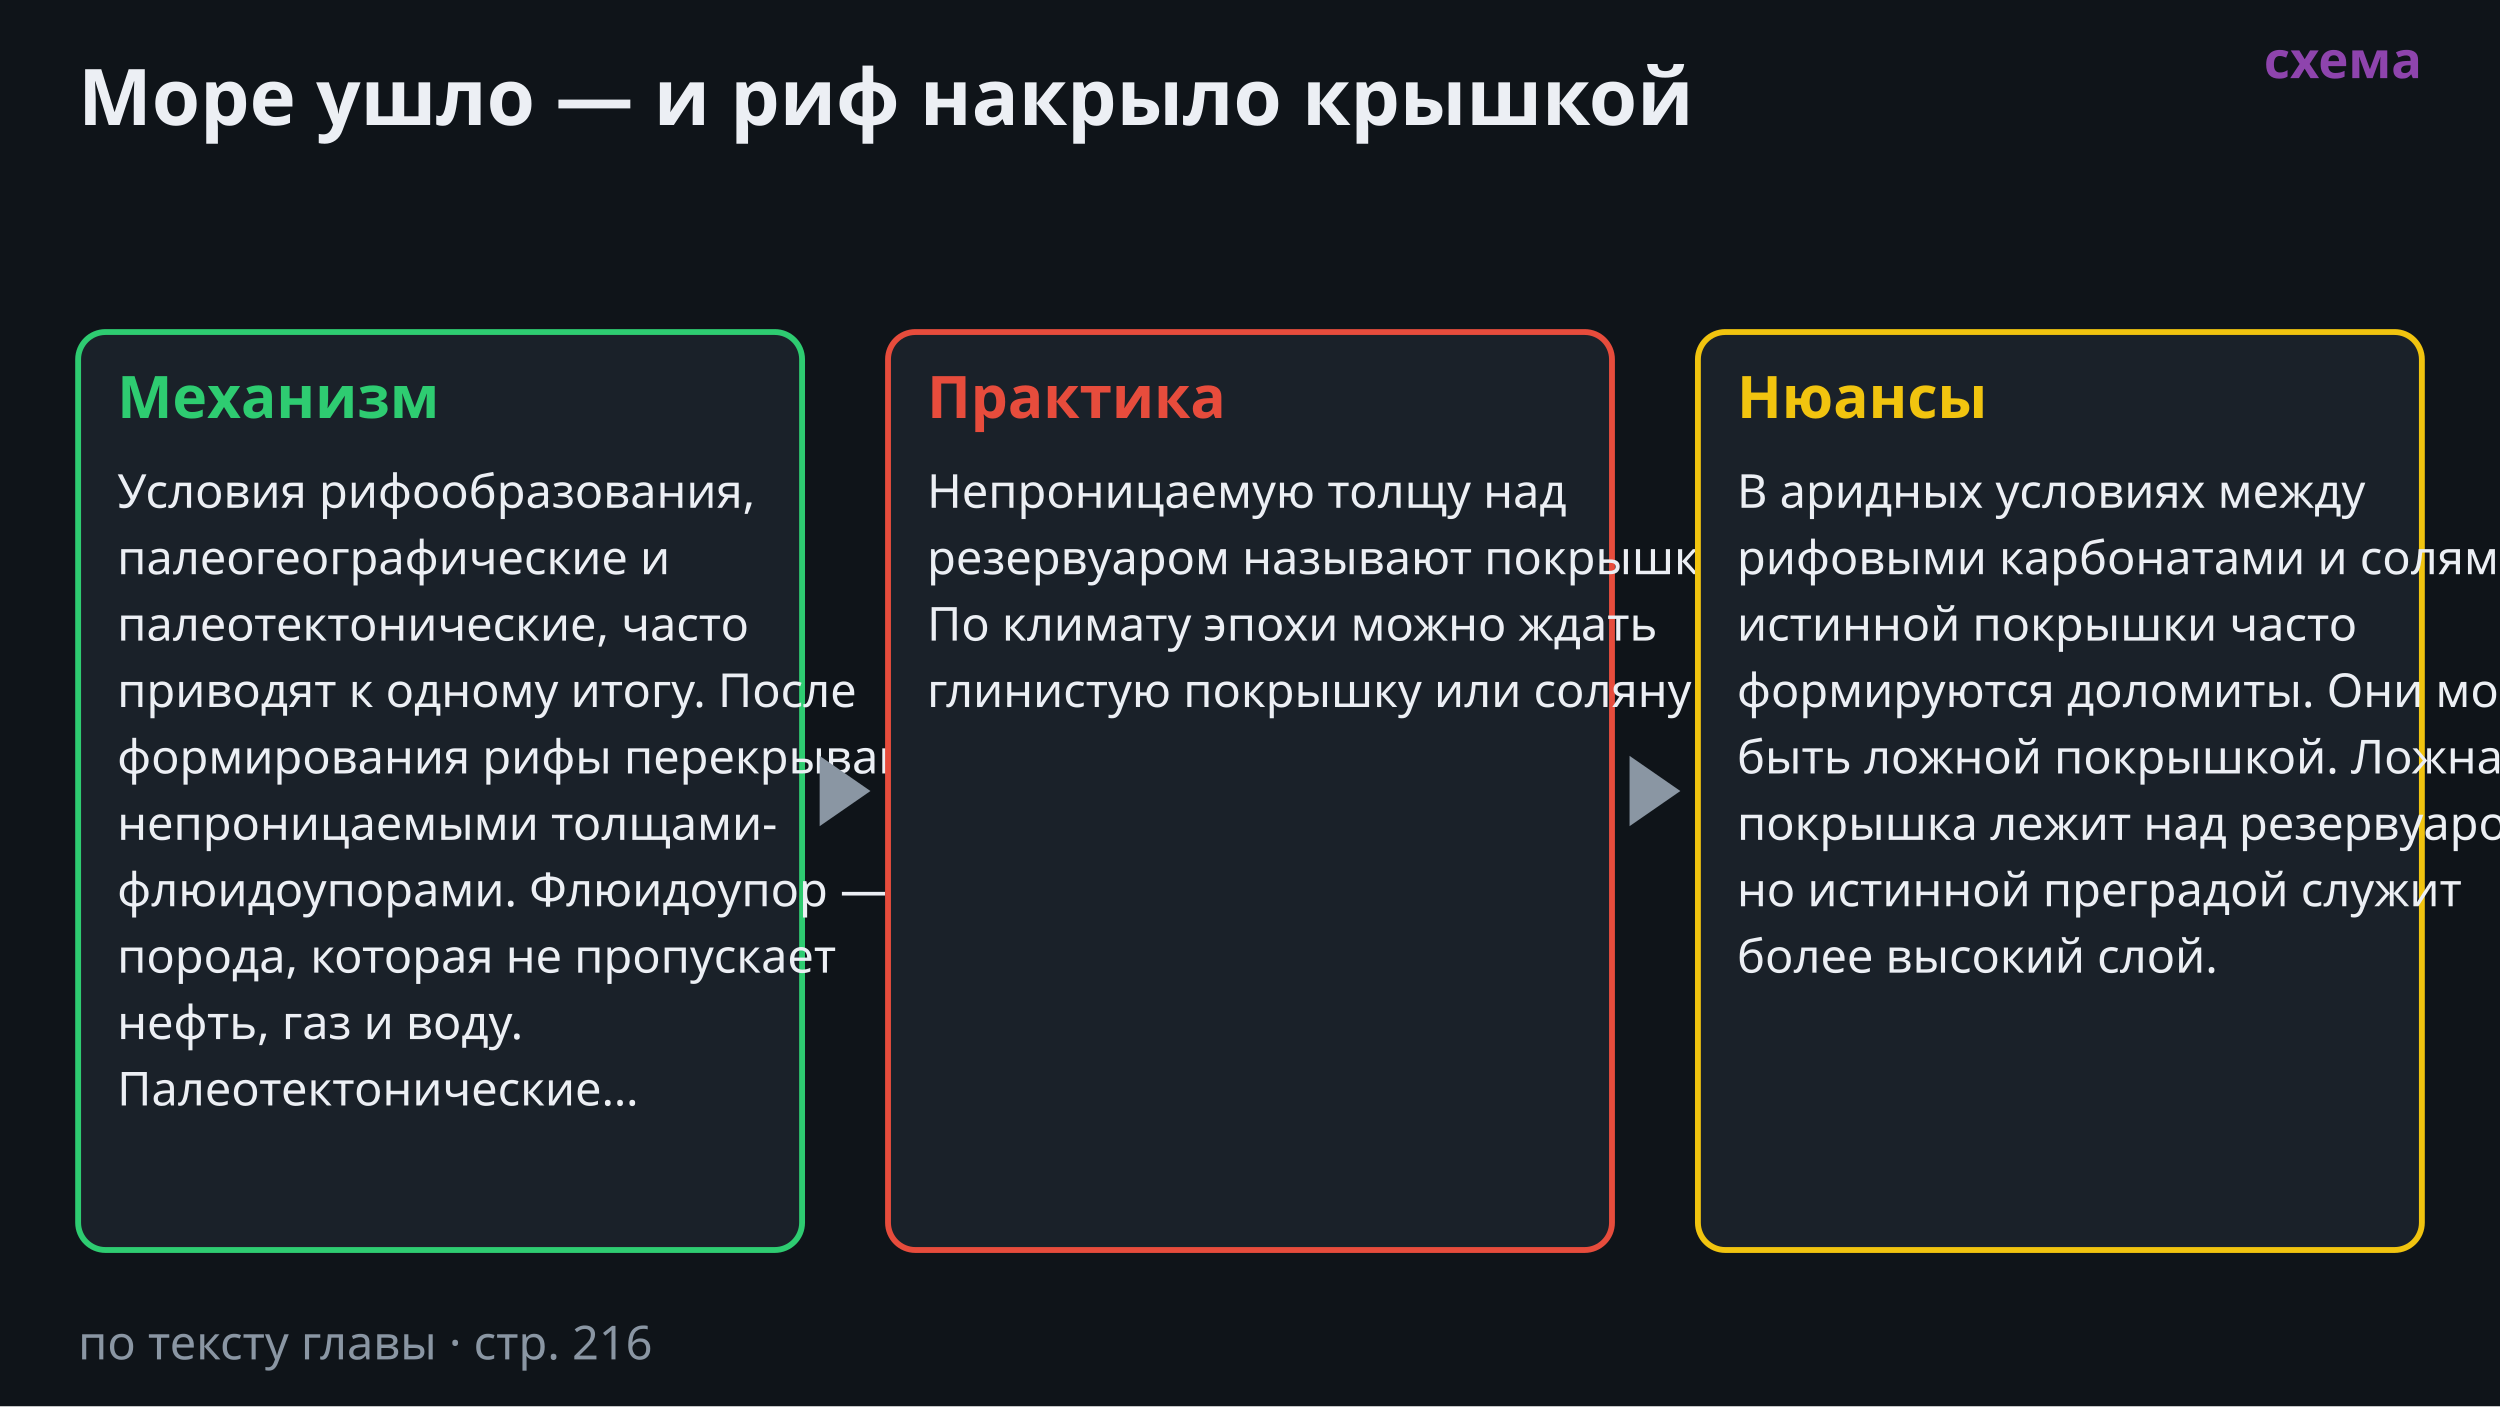
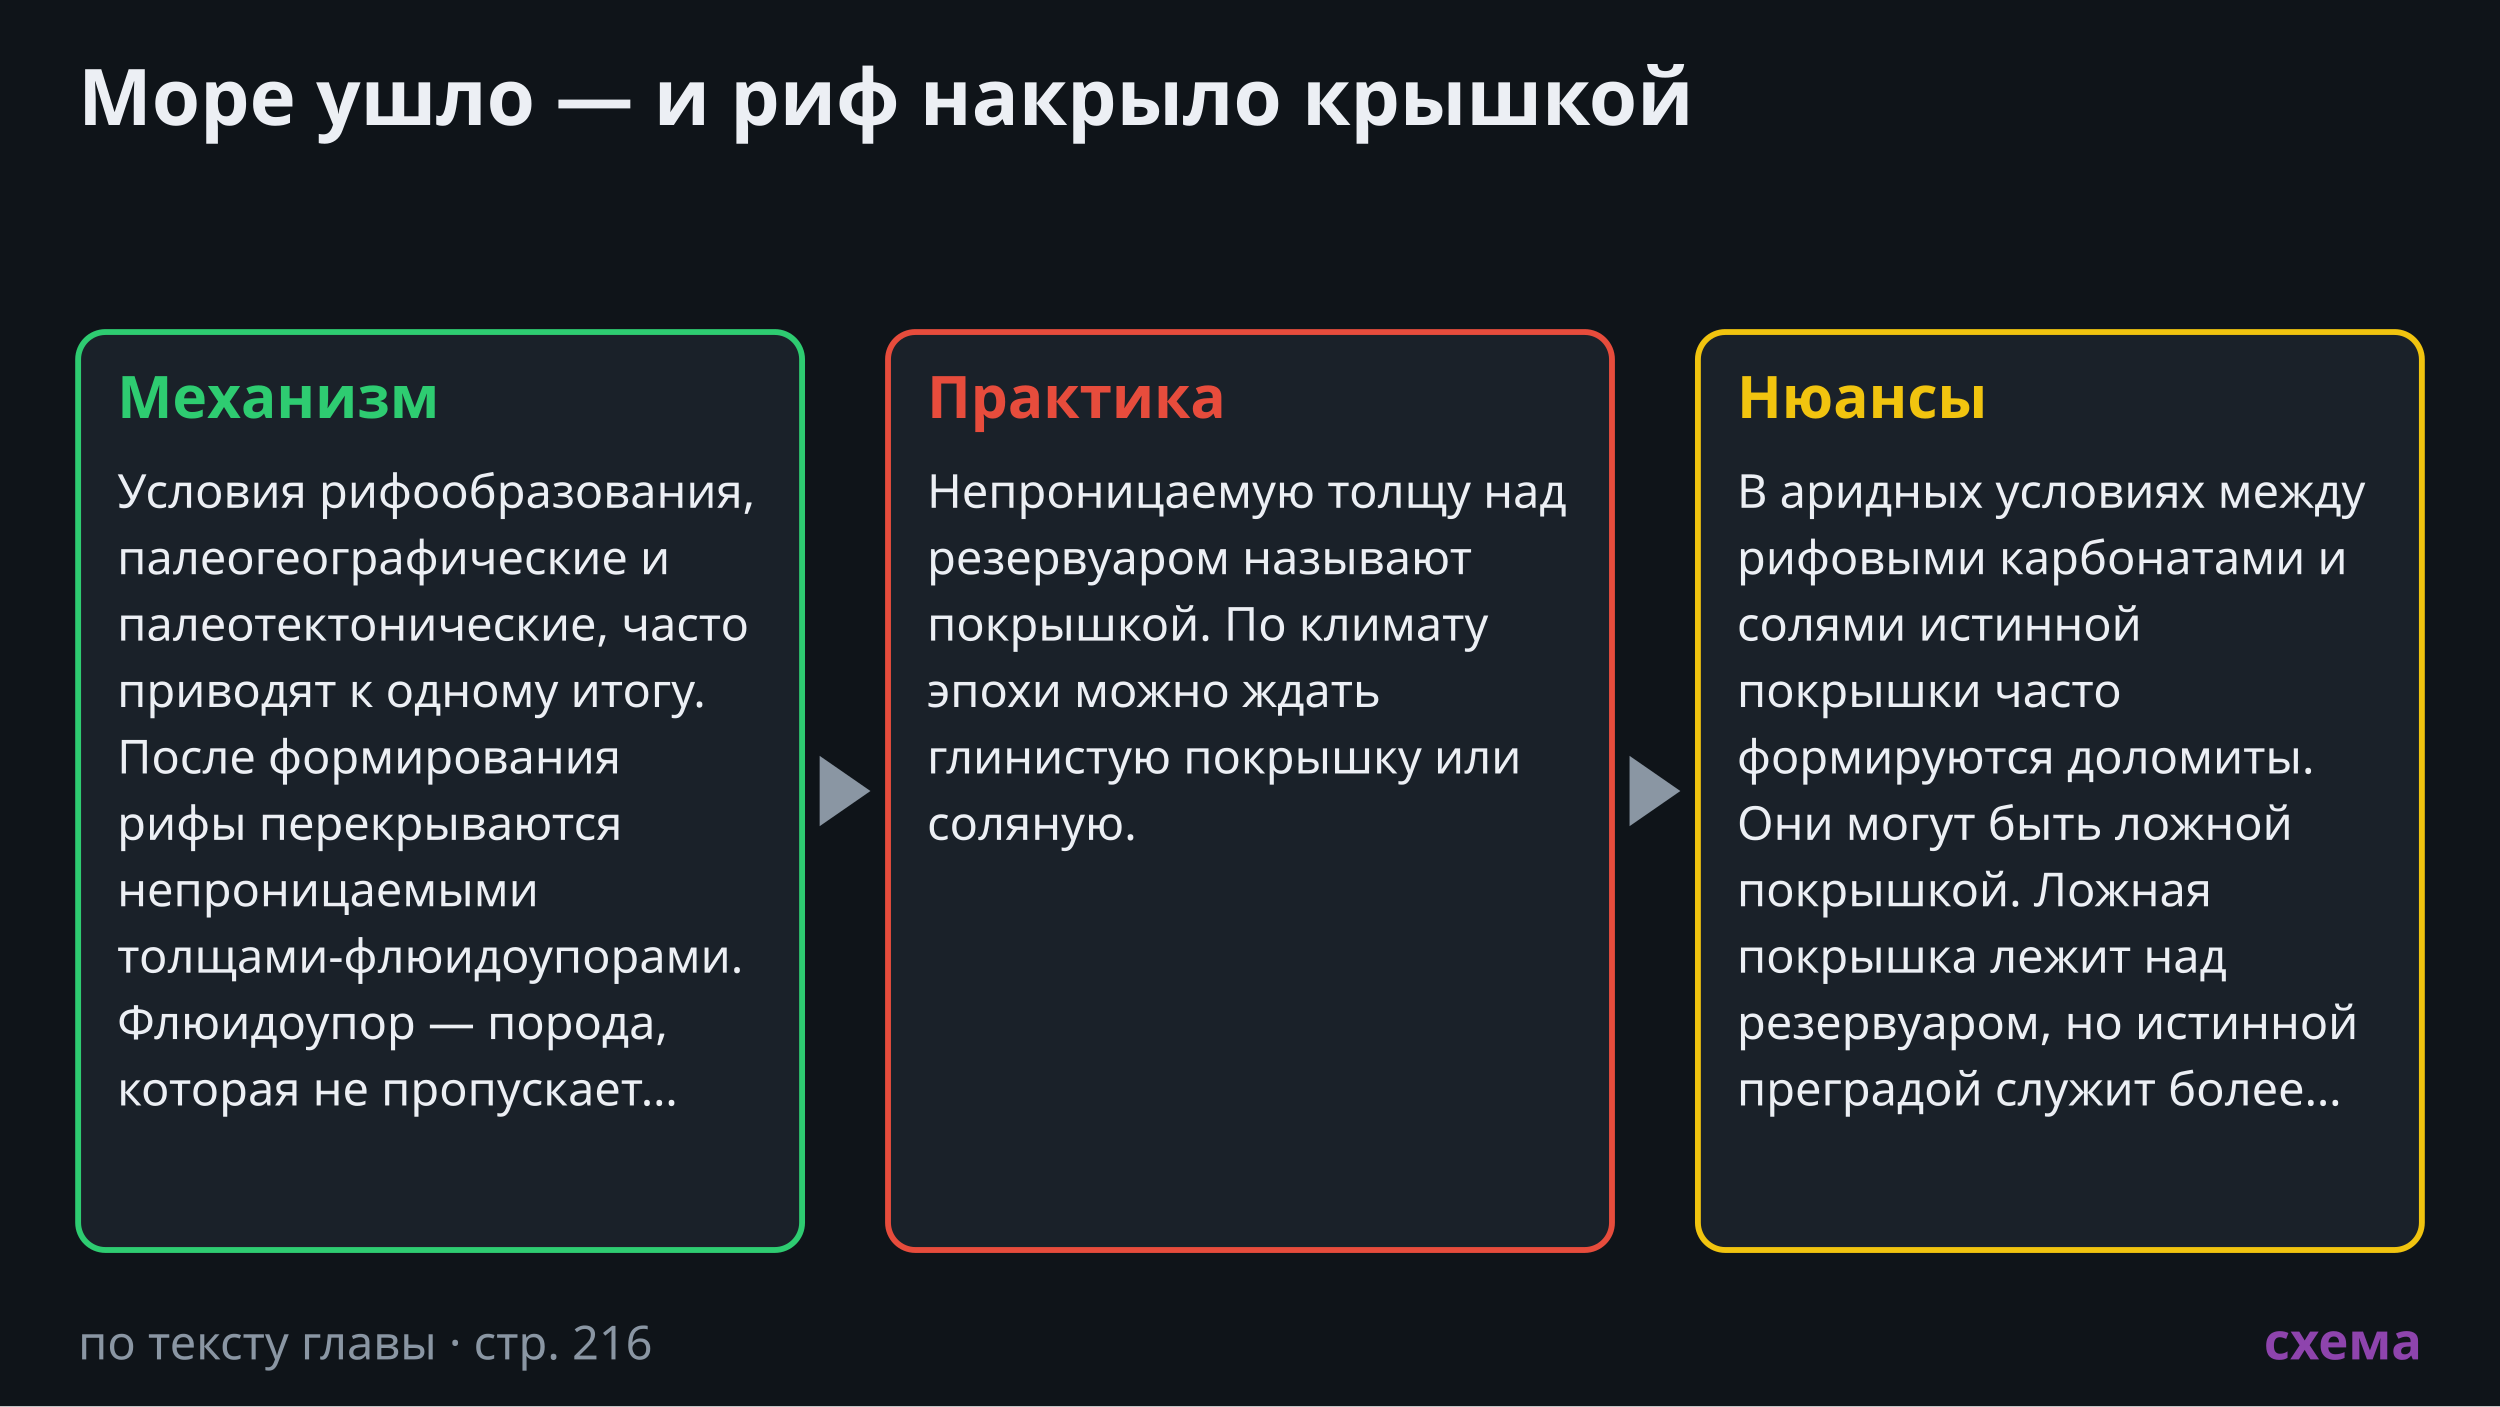
<svg xmlns="http://www.w3.org/2000/svg" viewBox="0 0 1280 720" width="1280" height="720" style="max-width:100%;height:auto">
  <rect width="1280" height="720" fill="#0F1419" />
  <text x="40" y="64" font-family="Segoe UI" font-size="40" font-weight="700" fill="#ECEFF4">Море ушло — и риф накрыло крышкой</text>
-   <text x="1240" y="40" text-anchor="end" font-family="Segoe UI" font-size="26" font-weight="700" fill="#8E44AD">схема</text>
+   <text x="1240" y="696" text-anchor="end" font-family="Segoe UI" font-size="26" font-weight="700" fill="#8E44AD">схема</text>
  <rect x="40.0" y="170" width="370.667" height="470" rx="14" fill="#1A2129" stroke="#2ECC71" stroke-width="3" />
  <text x="60.0" y="214" font-family="Segoe UI" font-size="30" font-weight="700" fill="#2ECC71">Механизм</text>
  <text x="60.0" y="260" font-family="Segoe UI" font-size="24" fill="#ECEFF4">Условия рифообразования,</text>
  <text x="60.0" y="294" font-family="Segoe UI" font-size="24" fill="#ECEFF4">палеогеографические и</text>
  <text x="60.0" y="328" font-family="Segoe UI" font-size="24" fill="#ECEFF4">палеотектонические, часто</text>
-   <text x="60.0" y="362" font-family="Segoe UI" font-size="24" fill="#ECEFF4">приводят к одному итогу. После</text>
-   <text x="60.0" y="396" font-family="Segoe UI" font-size="24" fill="#ECEFF4">формирования рифы перекрываются</text>
-   <text x="60.0" y="430" font-family="Segoe UI" font-size="24" fill="#ECEFF4">непроницаемыми толщами-</text>
-   <text x="60.0" y="464" font-family="Segoe UI" font-size="24" fill="#ECEFF4">флюидоупорами. Флюидоупор —</text>
-   <text x="60.0" y="498" font-family="Segoe UI" font-size="24" fill="#ECEFF4">порода, которая не пропускает</text>
-   <text x="60.0" y="532" font-family="Segoe UI" font-size="24" fill="#ECEFF4">нефть, газ и воду.</text>
-   <text x="60.0" y="566" font-family="Segoe UI" font-size="24" fill="#ECEFF4">Палеотектонические…</text>
+   <text x="60.0" y="362" font-family="Segoe UI" font-size="24" fill="#ECEFF4">приводят к одному итогу.</text>
+   <text x="60.0" y="396" font-family="Segoe UI" font-size="24" fill="#ECEFF4">После формирования</text>
+   <text x="60.0" y="430" font-family="Segoe UI" font-size="24" fill="#ECEFF4">рифы перекрываются</text>
+   <text x="60.0" y="464" font-family="Segoe UI" font-size="24" fill="#ECEFF4">непроницаемыми</text>
+   <text x="60.0" y="498" font-family="Segoe UI" font-size="24" fill="#ECEFF4">толщами-флюидоупорами.</text>
+   <text x="60.0" y="532" font-family="Segoe UI" font-size="24" fill="#ECEFF4">Флюидоупор — порода,</text>
+   <text x="60.0" y="566" font-family="Segoe UI" font-size="24" fill="#ECEFF4">которая не пропускает…</text>
  <polygon points="419.667,387 445.667,405 419.667,423" fill="#8A96A3" />
  <rect x="454.667" y="170" width="370.667" height="470" rx="14" fill="#1A2129" stroke="#E74C3C" stroke-width="3" />
  <text x="474.667" y="214" font-family="Segoe UI" font-size="30" font-weight="700" fill="#E74C3C">Практика</text>
  <text x="474.667" y="260" font-family="Segoe UI" font-size="24" fill="#ECEFF4">Непроницаемую толщу над</text>
-   <text x="474.667" y="294" font-family="Segoe UI" font-size="24" fill="#ECEFF4">резервуаром называют покрышкой.</text>
-   <text x="474.667" y="328" font-family="Segoe UI" font-size="24" fill="#ECEFF4">По климату эпохи можно ждать</text>
-   <text x="474.667" y="362" font-family="Segoe UI" font-size="24" fill="#ECEFF4">глинистую покрышку или соляную.</text>
+   <text x="474.667" y="294" font-family="Segoe UI" font-size="24" fill="#ECEFF4">резервуаром называют</text>
+   <text x="474.667" y="328" font-family="Segoe UI" font-size="24" fill="#ECEFF4">покрышкой. По климату</text>
+   <text x="474.667" y="362" font-family="Segoe UI" font-size="24" fill="#ECEFF4">эпохи можно ждать</text>
+   <text x="474.667" y="396" font-family="Segoe UI" font-size="24" fill="#ECEFF4">глинистую покрышку или</text>
+   <text x="474.667" y="430" font-family="Segoe UI" font-size="24" fill="#ECEFF4">соляную.</text>
  <polygon points="834.333,387 860.333,405 834.333,423" fill="#8A96A3" />
  <rect x="869.333" y="170" width="370.667" height="470" rx="14" fill="#1A2129" stroke="#F1C40F" stroke-width="3" />
  <text x="889.333" y="214" font-family="Segoe UI" font-size="30" font-weight="700" fill="#F1C40F">Нюансы</text>
  <text x="889.333" y="260" font-family="Segoe UI" font-size="24" fill="#ECEFF4">В аридных условиях между</text>
-   <text x="889.333" y="294" font-family="Segoe UI" font-size="24" fill="#ECEFF4">рифовыми карбонатами и солями</text>
-   <text x="889.333" y="328" font-family="Segoe UI" font-size="24" fill="#ECEFF4">истинной покрышки часто</text>
-   <text x="889.333" y="362" font-family="Segoe UI" font-size="24" fill="#ECEFF4">формируются доломиты. Они могут</text>
-   <text x="889.333" y="396" font-family="Segoe UI" font-size="24" fill="#ECEFF4">быть ложной покрышкой. Ложная</text>
-   <text x="889.333" y="430" font-family="Segoe UI" font-size="24" fill="#ECEFF4">покрышка лежит над резервуаром,</text>
-   <text x="889.333" y="464" font-family="Segoe UI" font-size="24" fill="#ECEFF4">но истинной преградой служит</text>
-   <text x="889.333" y="498" font-family="Segoe UI" font-size="24" fill="#ECEFF4">более высокий слой.</text>
+   <text x="889.333" y="294" font-family="Segoe UI" font-size="24" fill="#ECEFF4">рифовыми карбонатами и</text>
+   <text x="889.333" y="328" font-family="Segoe UI" font-size="24" fill="#ECEFF4">солями истинной</text>
+   <text x="889.333" y="362" font-family="Segoe UI" font-size="24" fill="#ECEFF4">покрышки часто</text>
+   <text x="889.333" y="396" font-family="Segoe UI" font-size="24" fill="#ECEFF4">формируются доломиты.</text>
+   <text x="889.333" y="430" font-family="Segoe UI" font-size="24" fill="#ECEFF4">Они могут быть ложной</text>
+   <text x="889.333" y="464" font-family="Segoe UI" font-size="24" fill="#ECEFF4">покрышкой. Ложная</text>
+   <text x="889.333" y="498" font-family="Segoe UI" font-size="24" fill="#ECEFF4">покрышка лежит над</text>
+   <text x="889.333" y="532" font-family="Segoe UI" font-size="24" fill="#ECEFF4">резервуаром, но истинной</text>
+   <text x="889.333" y="566" font-family="Segoe UI" font-size="24" fill="#ECEFF4">преградой служит более…</text>
  <text x="40" y="696" font-family="Segoe UI" font-size="24" fill="#8A96A3">по тексту главы · стр. 216</text>
</svg>
